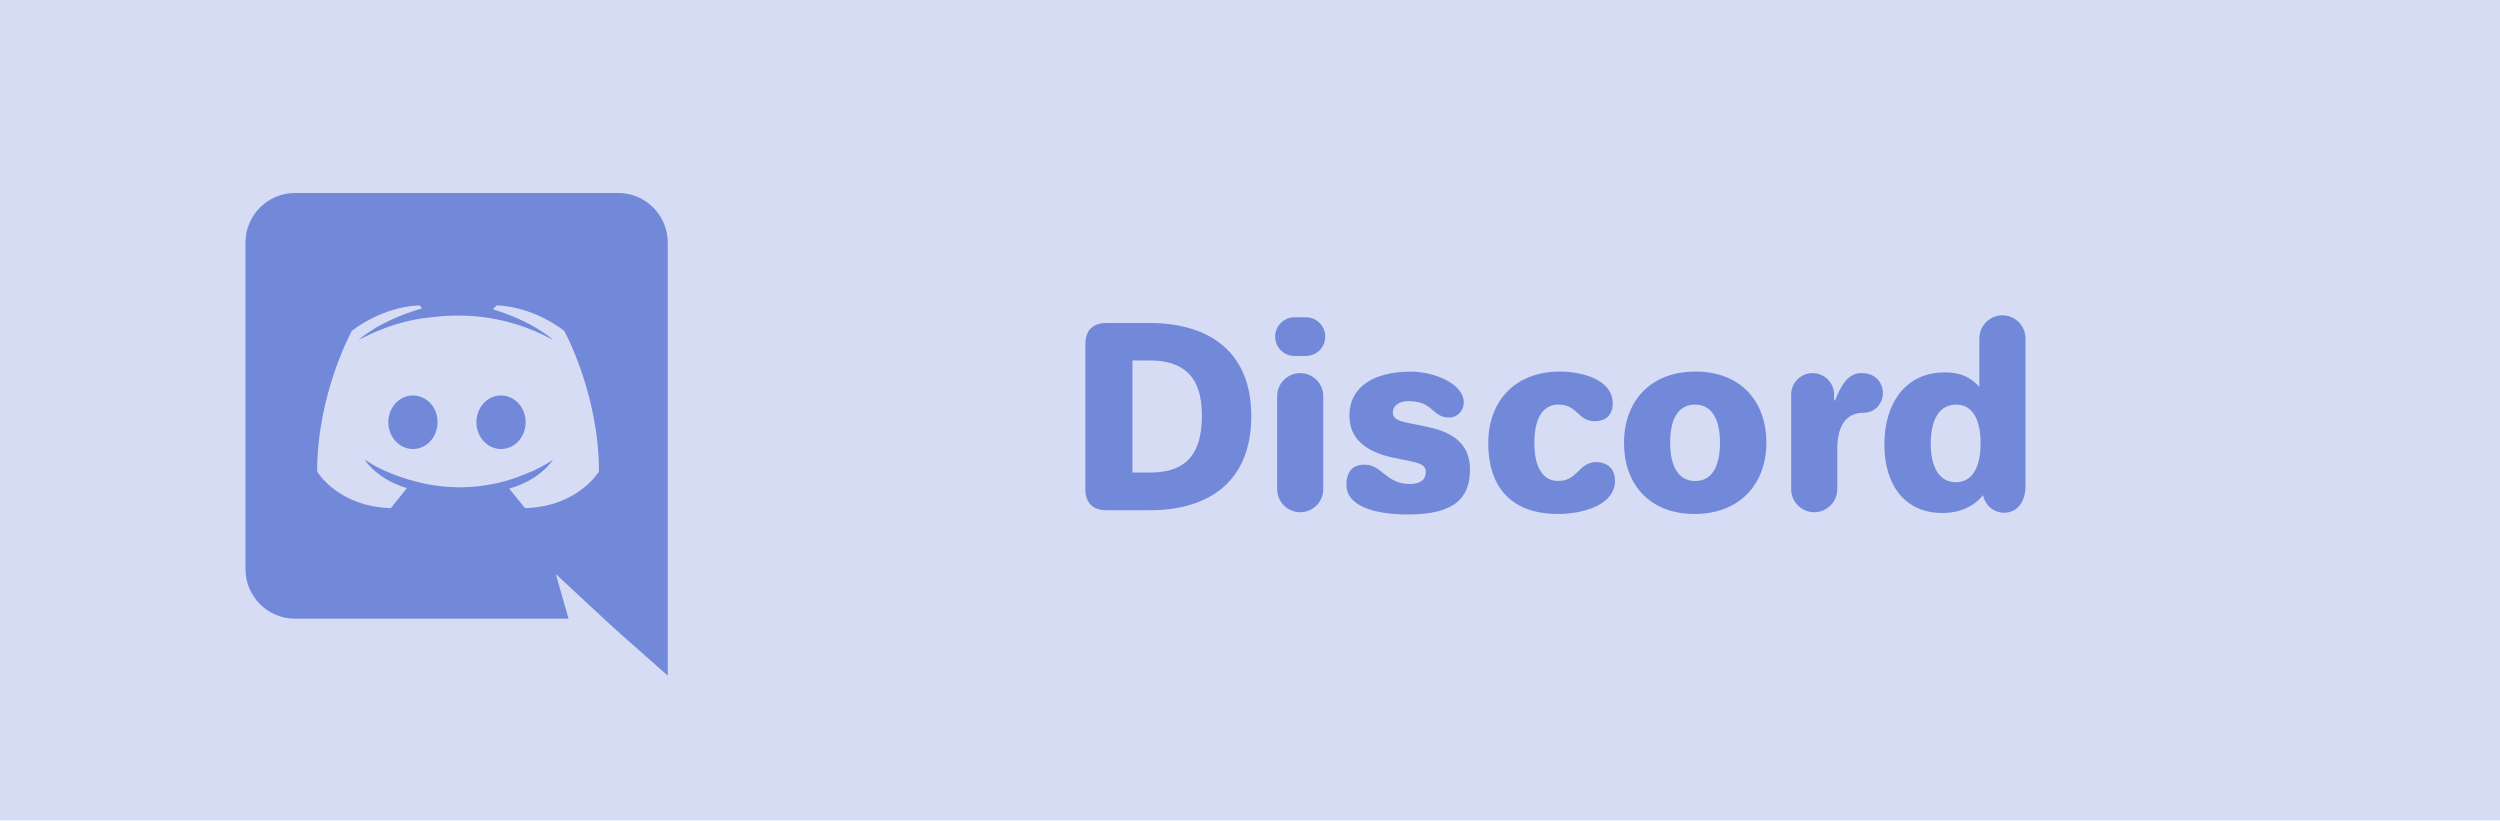
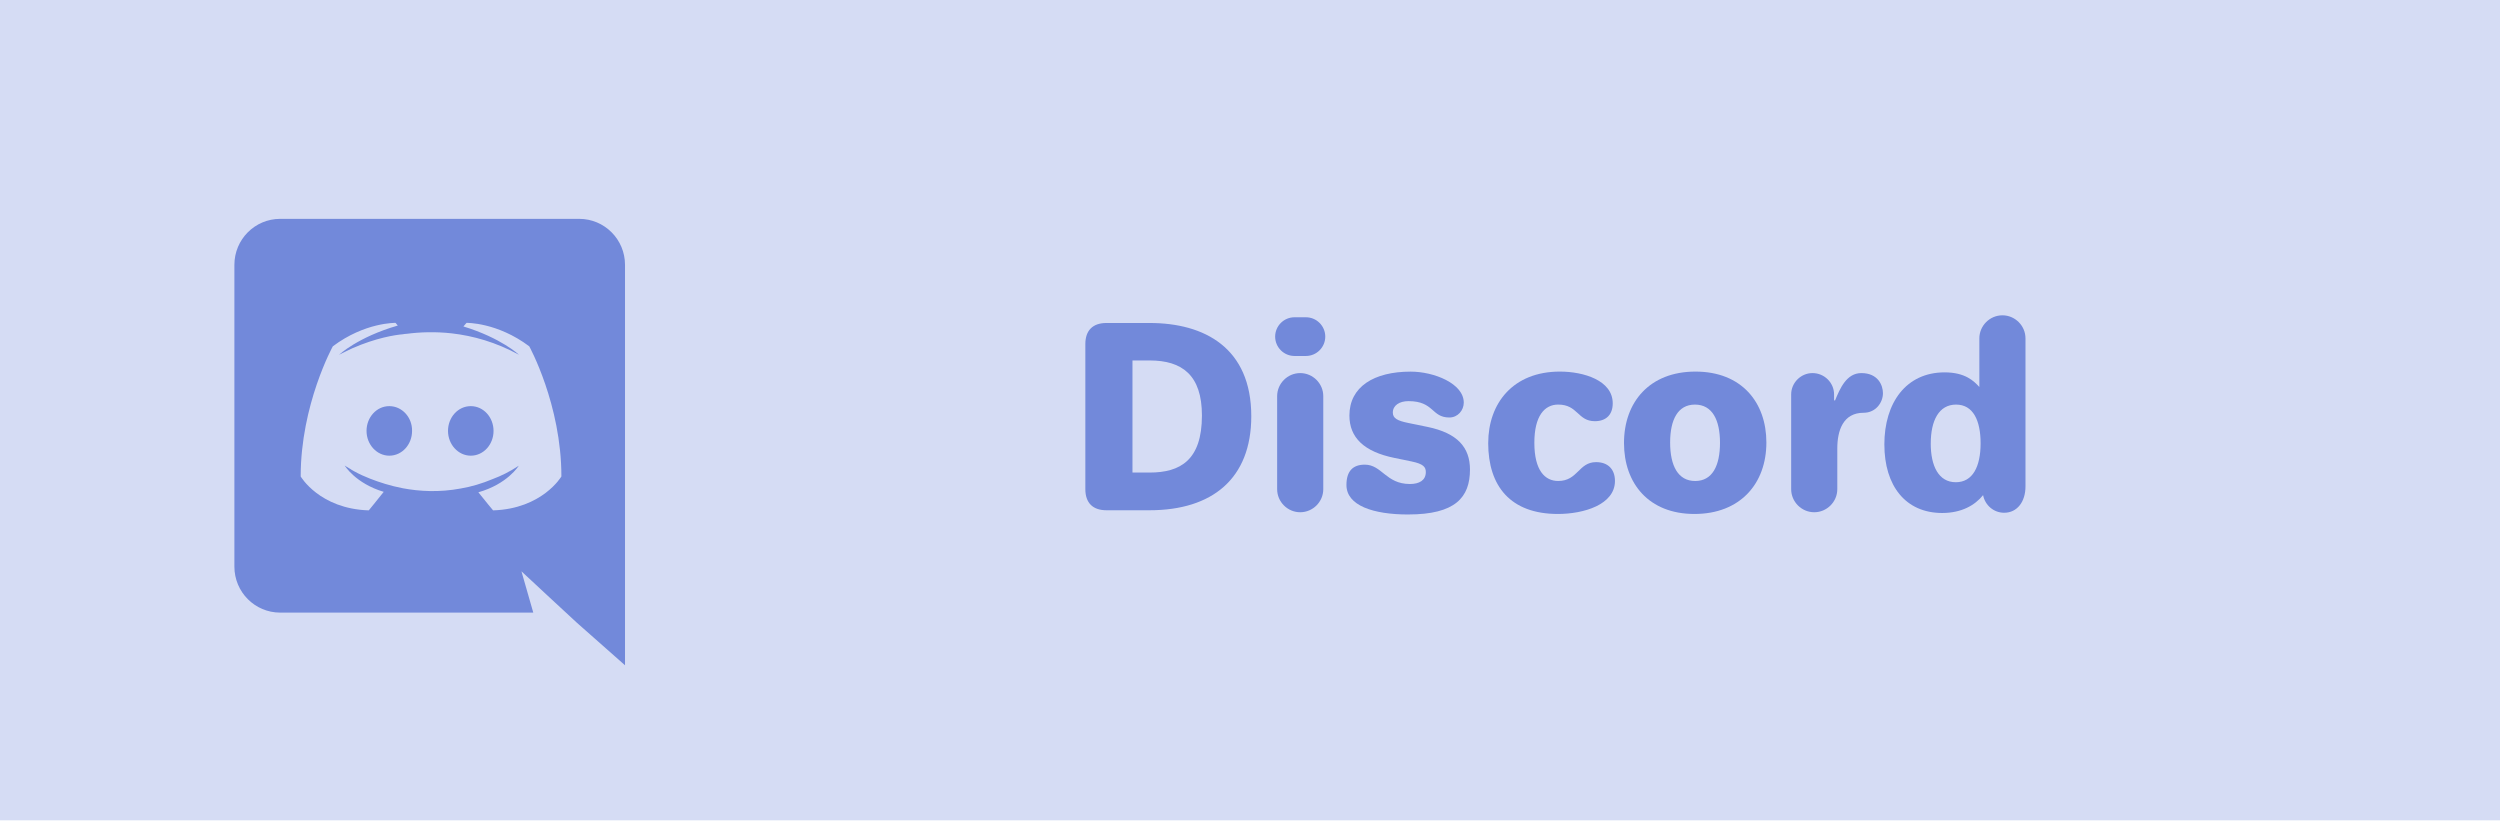
<svg xmlns="http://www.w3.org/2000/svg" width="128mm" height="42mm" viewBox="0 0 128 42" version="1.1" id="svg891">
  <defs id="defs885" />
  <g id="layer1" transform="translate(0,-255)">
    <rect id="rect10" width="128" height="42" x="-1.7763568e-15" y="255" style="display:inline;fill:#7289da;fill-opacity:0.294;stroke:none;stroke-width:2.001;stroke-miterlimit:4;stroke-dasharray:none;stroke-opacity:1" />
    <g aria-label="Discord" style="font-style:normal;font-variant:normal;font-weight:normal;font-stretch:normal;font-size:12.7px;line-height:1.25;font-family:'Old Standard TT';-inkscape-font-specification:'Old Standard TT';letter-spacing:0px;word-spacing:0px;fill:#7289da;fill-opacity:1;stroke:none;stroke-width:0.265" id="text1475" transform="translate(2.645833)">
      <path d="m 52.924,280.046 c 0,0.699 0.381,1.079 1.079,1.079 h 2.21 c 3.2,0 5.207,-1.613 5.207,-4.813 0,-3.505 -2.4,-4.775 -5.207,-4.775 h -2.21 c -0.699,0 -1.079,0.381 -1.079,1.079 z m 2.413,-0.851 v -5.74 h 0.876 c 1.664,0 2.68,0.749 2.68,2.819 0,2.286 -1.105,2.921 -2.68,2.921 z" style="font-style:normal;font-variant:normal;font-weight:normal;font-stretch:normal;font-family:Jellee;-inkscape-font-specification:Jellee;fill:#7289da;fill-opacity:1;stroke-width:0.265" id="path820" />
      <path d="m 62.642,272.235 c 0,0.546 0.445,0.991 0.991,0.991 h 0.584 c 0.546,0 0.991,-0.445 0.991,-0.991 0,-0.546 -0.445,-0.991 -0.991,-0.991 h -0.584 c -0.546,0 -0.991,0.445 -0.991,0.991 z m 0.102,7.811 c 0,0.648 0.533,1.181 1.181,1.181 0.648,0 1.181,-0.533 1.181,-1.181 v -4.763 c 0,-0.648 -0.533,-1.181 -1.181,-1.181 -0.648,0 -1.181,0.533 -1.181,1.181 z" style="font-style:normal;font-variant:normal;font-weight:normal;font-stretch:normal;font-family:Jellee;-inkscape-font-specification:Jellee;fill:#7289da;fill-opacity:1;stroke-width:0.265" id="path822" />
      <path d="m 69.455,281.341 c 2.413,0 3.162,-0.876 3.162,-2.299 0,-1.143 -0.648,-1.867 -2.172,-2.184 l -0.991,-0.203 c -0.559,-0.114 -0.787,-0.241 -0.787,-0.533 0,-0.368 0.343,-0.584 0.8,-0.584 1.321,0 1.168,0.838 2.095,0.838 0.432,0 0.737,-0.368 0.737,-0.762 0,-0.978 -1.524,-1.587 -2.718,-1.587 -1.88,0 -3.137,0.775 -3.137,2.248 0,1.13 0.749,1.854 2.311,2.172 l 0.864,0.178 c 0.622,0.127 0.737,0.292 0.737,0.546 0,0.419 -0.33,0.61 -0.813,0.61 -1.232,0 -1.435,-0.991 -2.311,-0.991 -0.622,0 -0.94,0.343 -0.94,1.041 0,1.054 1.372,1.511 3.162,1.511 z" style="font-style:normal;font-variant:normal;font-weight:normal;font-stretch:normal;font-family:Jellee;-inkscape-font-specification:Jellee;fill:#7289da;fill-opacity:1;stroke-width:0.265" id="path824" />
      <path d="m 73.55,277.683 c 0,2.21 1.143,3.632 3.569,3.632 1.308,0 2.921,-0.47 2.921,-1.689 0,-0.61 -0.368,-0.965 -0.965,-0.965 -0.902,0 -0.927,0.965 -1.943,0.965 -0.673,0 -1.219,-0.533 -1.219,-1.956 0,-1.372 0.521,-1.956 1.219,-1.956 1.016,0 0.991,0.851 1.88,0.851 0.572,0 0.914,-0.33 0.914,-0.914 0,-1.181 -1.499,-1.626 -2.705,-1.626 -2.4,0 -3.67,1.626 -3.67,3.658 z" style="font-style:normal;font-variant:normal;font-weight:normal;font-stretch:normal;font-family:Jellee;-inkscape-font-specification:Jellee;fill:#7289da;fill-opacity:1;stroke-width:0.265" id="path826" />
      <path d="m 80.503,277.683 c 0,2.07 1.27,3.632 3.607,3.632 2.337,0 3.683,-1.549 3.683,-3.658 0,-2.057 -1.27,-3.632 -3.632,-3.632 -2.337,0 -3.658,1.549 -3.658,3.658 z m 2.362,-0.025 c 0,-1.168 0.394,-1.943 1.27,-1.943 0.889,0 1.283,0.787 1.283,1.956 0,1.181 -0.394,1.956 -1.27,1.956 -0.876,0 -1.283,-0.775 -1.283,-1.968 z" style="font-style:normal;font-variant:normal;font-weight:normal;font-stretch:normal;font-family:Jellee;-inkscape-font-specification:Jellee;fill:#7289da;fill-opacity:1;stroke-width:0.265" id="path828" />
      <path d="m 89.062,280.046 c 0,0.648 0.533,1.181 1.181,1.181 0.648,0 1.181,-0.533 1.181,-1.181 v -2.083 c 0,-0.914 0.292,-1.829 1.346,-1.829 0.622,0 0.991,-0.521 0.991,-1.003 0,-0.406 -0.254,-1.029 -1.105,-1.029 -0.762,0 -1.092,0.787 -1.346,1.397 h -0.051 v -0.305 c 0,-0.597 -0.495,-1.092 -1.105,-1.092 -0.597,0 -1.092,0.495 -1.092,1.092 z" style="font-style:normal;font-variant:normal;font-weight:normal;font-stretch:normal;font-family:Jellee;-inkscape-font-specification:Jellee;fill:#7289da;fill-opacity:1;stroke-width:0.265" id="path830" />
      <path d="m 93.834,277.76 c 0,2.121 1.092,3.505 2.959,3.505 0.991,0 1.676,-0.394 2.095,-0.914 0.102,0.521 0.546,0.902 1.079,0.902 0.673,0 1.092,-0.572 1.092,-1.346 v -7.582 c 0,-0.648 -0.533,-1.181 -1.181,-1.181 -0.648,0 -1.181,0.533 -1.181,1.181 v 2.489 c -0.279,-0.305 -0.724,-0.749 -1.778,-0.749 -1.968,0 -3.086,1.549 -3.086,3.696 z m 2.375,-0.051 c 0,-1.181 0.419,-1.994 1.295,-1.994 0.876,0 1.257,0.813 1.257,1.981 0,1.181 -0.394,1.994 -1.27,1.994 -0.876,0 -1.283,-0.826 -1.283,-1.981 z" style="font-style:normal;font-variant:normal;font-weight:normal;font-stretch:normal;font-family:Jellee;-inkscape-font-specification:Jellee;fill:#7289da;fill-opacity:1;stroke-width:0.265" id="path832" />
    </g>
  </g>
  <g id="layer3">
-     <g id="g924" transform="matrix(0.1235487,0,0,0.1235487,8.243505,7.410947)">
+     <g id="g924" transform="matrix(0.1142857,0,0,0.1142857,8.000744,8.919645)">
      <path id="path910" d="m 104.4,103.9 c -5.7,0 -10.2,5 -10.2,11.1 0,6.1 4.6,11.1 10.2,11.1 5.7,0 10.2,-5 10.2,-11.1 0.1,-6.1 -4.5,-11.1 -10.2,-11.1 z m 36.5,0 c -5.7,0 -10.2,5 -10.2,11.1 0,6.1 4.6,11.1 10.2,11.1 5.7,0 10.2,-5 10.2,-11.1 0,-6.1 -4.5,-11.1 -10.2,-11.1 z" class="st0" style="fill:#7289da" />
      <path id="path912" d="M 189.5,20 H 55.5 C 44.2,20 35,29.2 35,40.6 v 135.2 c 0,11.4 9.2,20.6 20.5,20.6 h 113.4 l -5.3,-18.5 12.8,11.9 12.1,11.2 21.5,19 V 40.6 C 210,29.2 200.8,20 189.5,20 Z m -38.6,130.6 c 0,0 -3.6,-4.3 -6.6,-8.1 13.1,-3.7 18.1,-11.9 18.1,-11.9 -4.1,2.7 -8,4.6 -11.5,5.9 -5,2.1 -9.8,3.5 -14.5,4.3 -9.6,1.8 -18.4,1.3 -25.9,-0.1 -5.7,-1.1 -10.6,-2.7 -14.7,-4.3 -2.3,-0.9 -4.8,-2 -7.3,-3.4 -0.3,-0.2 -0.6,-0.3 -0.9,-0.5 -0.2,-0.1 -0.3,-0.2 -0.4,-0.3 -1.8,-1 -2.8,-1.7 -2.8,-1.7 0,0 4.8,8 17.5,11.8 -3,3.8 -6.7,8.3 -6.7,8.3 -22.1,-0.7 -30.5,-15.2 -30.5,-15.2 0,-32.2 14.4,-58.3 14.4,-58.3 14.4,-10.8 28.1,-10.5 28.1,-10.5 l 1,1.2 c -18,5.2 -26.3,13.1 -26.3,13.1 0,0 2.2,-1.2 5.9,-2.9 10.7,-4.7 19.2,-6 22.7,-6.3 0.6,-0.1 1.1,-0.2 1.7,-0.2 6.1,-0.8 13,-1 20.2,-0.2 9.5,1.1 19.7,3.9 30.1,9.6 0,0 -7.9,-7.5 -24.9,-12.7 l 1.4,-1.6 c 0,0 13.7,-0.3 28.1,10.5 0,0 14.4,26.1 14.4,58.3 0,0 -8.5,14.5 -30.6,15.2 z" class="st0" style="fill:#7289da" />
    </g>
  </g>
  <style id="style908">.st0{fill:#7289DA;}</style>
</svg>
